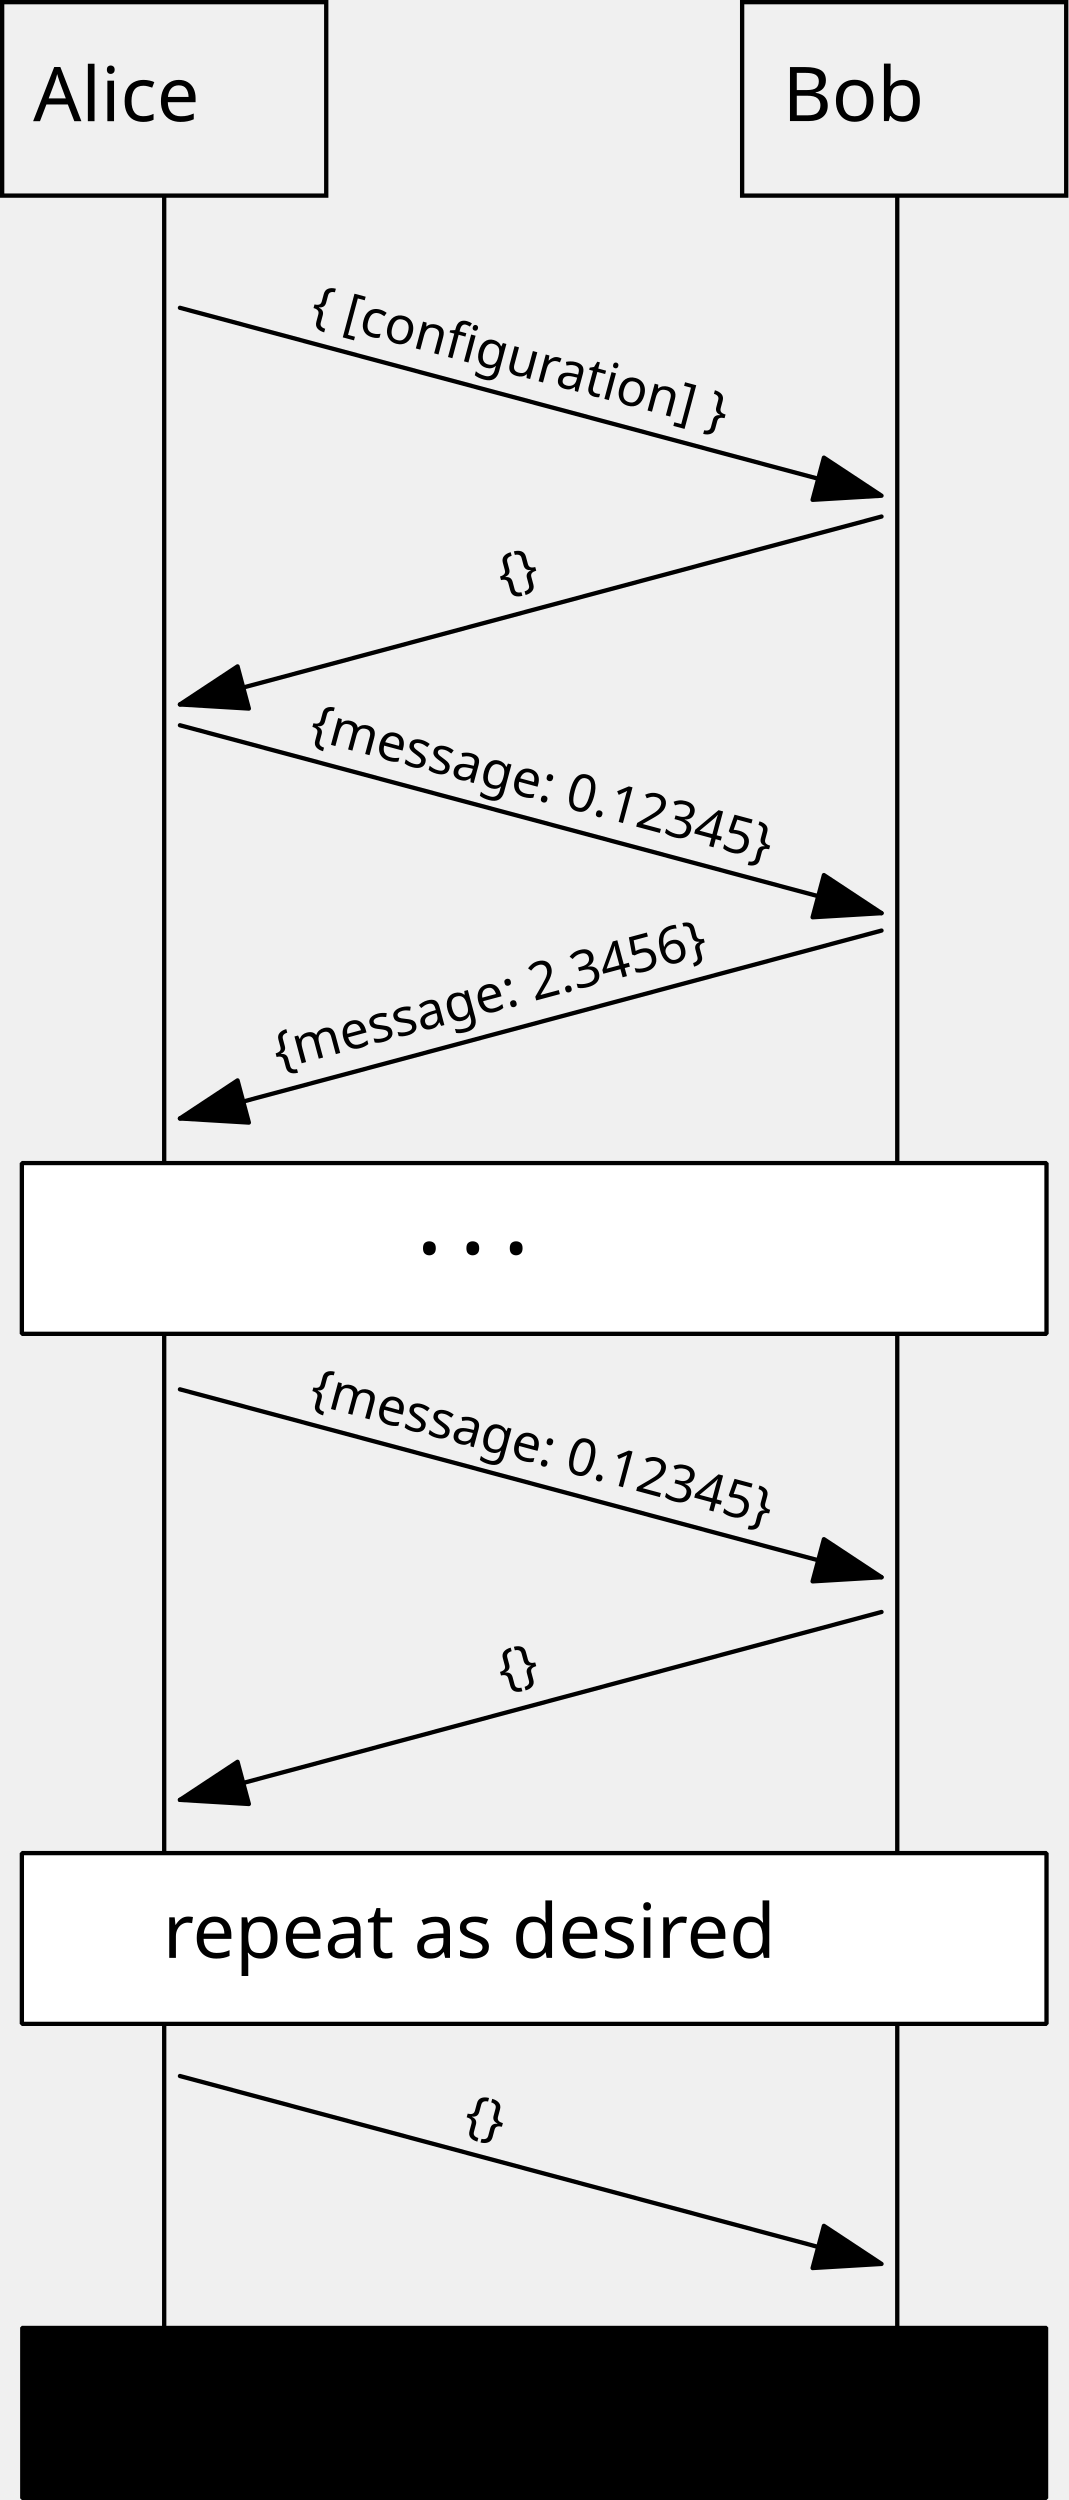
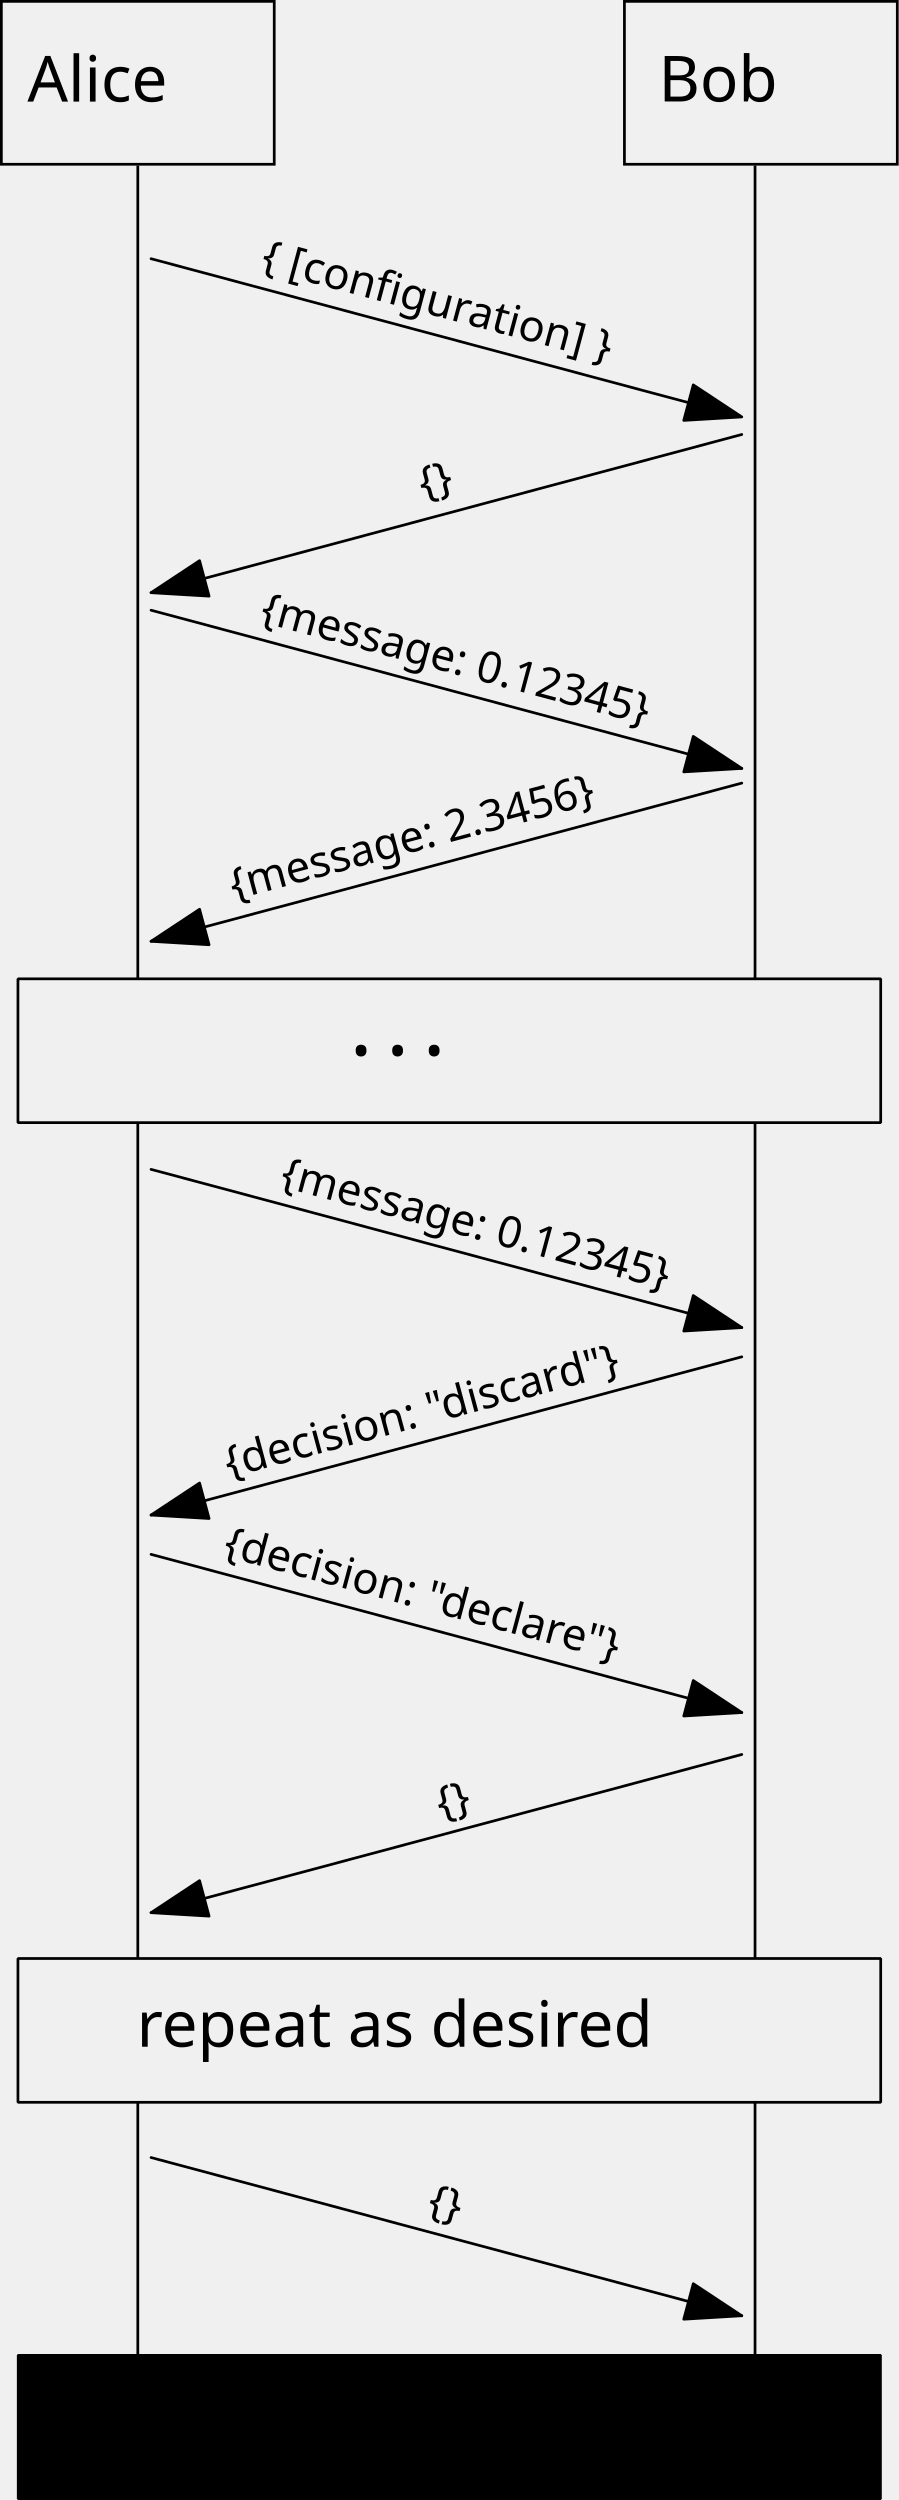
- <svg xmlns="http://www.w3.org/2000/svg" width="247.725" height="579.682" id="svg2" version="1.1">
-   <defs id="defs4" />
-   <g id="layer1" transform="translate(-68.07143,-68.86218)">
-     <path style="fill:none;stroke:#000000;stroke-width:1;stroke-linecap:square;stroke-linejoin:miter;stroke-miterlimit:4;stroke-opacity:1;stroke-dasharray:none" d="m 106.144,114.95 0,518.783" id="path2993" />
-     <path id="path2995" d="m 276.121,114.95 0,518.783" style="fill:none;stroke:#000000;stroke-width:1;stroke-linecap:square;stroke-linejoin:miter;stroke-miterlimit:4;stroke-opacity:1;stroke-dasharray:none" />
-     <text xml:space="preserve" style="font-size:17.53px;font-style:normal;font-variant:normal;font-weight:normal;font-stretch:normal;line-height:125%;letter-spacing:0px;word-spacing:0px;fill:#000000;fill-opacity:1;stroke:none;font-family:Futura PT Book;-inkscape-font-specification:Futura PT Book" x="277.271" y="96.952" id="text2989" transform="scale(1.000225,0.9997755)">
-       <tspan id="tspan2991" x="277.271" y="96.952" style="font-style:normal;font-variant:normal;font-weight:normal;font-stretch:normal;text-align:center;text-anchor:middle;font-family:Myriad Pro;-inkscape-font-specification:Myriad Pro">Bob</tspan>
+ <svg xmlns="http://www.w3.org/2000/svg" width="329.966" height="917.941" id="svg2" version="1.1">
+   <defs id="defs4">
+     <clipPath clipPathUnits="userSpaceOnUse" id="clipPath16085">
+       <path style="color:#000000;fill:none;stroke:#080808;stroke-width:1;stroke-linecap:round;stroke-linejoin:bevel;stroke-miterlimit:4;stroke-opacity:1;stroke-dasharray:none;stroke-dashoffset:0;marker:none;visibility:visible;display:inline;overflow:visible;enable-background:accumulate" d="m 49.384,-192.178 0,991.344 363.75,0 0,-991.344 -363.75,0 z m 25.281,410.188 316.781,0 0,52.812 -316.781,0 0,-52.812 z m 0,359.719 316.781,0 0,52.781 -316.781,0 0,-52.781 z" id="path16087" />
+     </clipPath>
+     <clipPath clipPathUnits="userSpaceOnUse" id="clipPath16089">
+       <path style="color:#000000;fill:none;stroke:#080808;stroke-width:1;stroke-linecap:round;stroke-linejoin:bevel;stroke-miterlimit:4;stroke-opacity:1;stroke-dasharray:none;stroke-dashoffset:0;marker:none;visibility:visible;display:inline;overflow:visible;enable-background:accumulate" d="m 49.384,-192.178 0,991.344 363.75,0 0,-991.344 -363.75,0 z m 25.281,410.188 316.781,0 0,52.812 -316.781,0 0,-52.812 z m 0,359.719 316.781,0 0,52.781 -316.781,0 0,-52.781 z" id="path16091" />
+     </clipPath>
+   </defs>
+   <g id="layer1" transform="translate(-68.07143,141.3964)">
+     <path style="fill:none;stroke:#000000;stroke-width:1;stroke-linecap:square;stroke-linejoin:miter;stroke-miterlimit:4;stroke-opacity:1;stroke-dasharray:none" d="m 118.668,-80.112 0,818.863" id="path2993" clip-path="url(#clipPath16089)" />
+     <path id="path2995" d="m 345.303,-80.112 0,818.863" style="fill:none;stroke:#000000;stroke-width:1;stroke-linecap:square;stroke-linejoin:miter;stroke-miterlimit:4;stroke-opacity:1;stroke-dasharray:none" clip-path="url(#clipPath16085)" />
+     <text xml:space="preserve" style="font-size:23.373px;font-style:normal;font-variant:normal;font-weight:normal;font-stretch:normal;line-height:125%;letter-spacing:0px;word-spacing:0px;fill:#000000;fill-opacity:1;stroke:none;font-family:Futura PT Book;-inkscape-font-specification:Futura PT Book" x="346.842" y="-104.163" id="text2989" transform="scale(1.000225,0.9997755)">
+       <tspan id="tspan2991" x="346.842" y="-104.163" style="font-style:normal;font-variant:normal;font-weight:normal;font-stretch:normal;text-align:center;text-anchor:middle;font-family:Myriad Pro;-inkscape-font-specification:Myriad Pro">Bob</tspan>
    </text>
-     <text xml:space="preserve" style="font-size:17.53px;font-style:normal;font-variant:normal;font-weight:normal;font-stretch:normal;line-height:125%;letter-spacing:0px;word-spacing:0px;fill:#000000;fill-opacity:1;stroke:none;font-family:Futura PT Book;-inkscape-font-specification:Futura PT Book" x="106.402" y="96.982" id="text2985" transform="scale(1.000225,0.9997755)">
-       <tspan id="tspan2987" x="106.402" y="96.982" style="font-style:normal;font-variant:normal;font-weight:normal;font-stretch:normal;text-align:center;text-anchor:middle;font-family:Myriad Pro;-inkscape-font-specification:Myriad Pro">Alice</tspan>
+     <text xml:space="preserve" style="font-size:23.373px;font-style:normal;font-variant:normal;font-weight:normal;font-stretch:normal;line-height:125%;letter-spacing:0px;word-spacing:0px;fill:#000000;fill-opacity:1;stroke:none;font-family:Futura PT Book;-inkscape-font-specification:Futura PT Book" x="119.017" y="-104.123" id="text2985" transform="scale(1.000225,0.9997755)">
+       <tspan id="tspan2987" x="119.017" y="-104.123" style="font-style:normal;font-variant:normal;font-weight:normal;font-stretch:normal;text-align:center;text-anchor:middle;font-family:Myriad Pro;-inkscape-font-specification:Myriad Pro">Alice</tspan>
    </text>
-     <rect style="color:#000000;fill:none;stroke:#000000;stroke-width:1;stroke-miterlimit:4;stroke-opacity:1;stroke-dasharray:none;marker:none;visibility:visible;display:inline;overflow:visible;enable-background:accumulate" id="rect2997" width="75.145" height="44.858" x="68.571" y="69.362" />
-     <rect y="69.362" x="240.152" height="44.858" width="75.145" id="rect3767" style="color:#000000;fill:none;stroke:#000000;stroke-width:1;stroke-miterlimit:4;stroke-opacity:1;stroke-dasharray:none;marker:none;visibility:visible;display:inline;overflow:visible;enable-background:accumulate" />
-     <g id="g5203" transform="matrix(1.461149,0,0,1.460493,-31.62165,-31.94081)">
-       <path id="path4446" d="m 96.786,117.889 108.674,29.119" style="fill:none;stroke:#000000;stroke-width:0.685px;stroke-linecap:round;stroke-linejoin:bevel;stroke-opacity:1" />
-       <path style="fill:#000000;fill-opacity:1;stroke:#000000;stroke-width:0.685;stroke-linejoin:round;stroke-miterlimit:4;stroke-opacity:1;stroke-dasharray:none" d="m 197.184,148.373 10.933,-0.653 -4.57,-3.021 -4.57,-3.021 z" id="path5092" />
+     <rect style="color:#000000;fill:none;stroke:#000000;stroke-width:1;stroke-miterlimit:4;stroke-opacity:1;stroke-dasharray:none;marker:none;visibility:visible;display:inline;overflow:visible;enable-background:accumulate" id="rect2997" width="100.193" height="59.811" x="68.571" y="-140.896" />
+     <rect y="-140.896" x="297.345" height="59.811" width="100.193" id="rect3767" style="color:#000000;fill:none;stroke:#000000;stroke-width:1;stroke-miterlimit:4;stroke-opacity:1;stroke-dasharray:none;marker:none;visibility:visible;display:inline;overflow:visible;enable-background:accumulate" />
+     <g id="g5203" transform="matrix(1.948194,0,0,1.947319,-65.01901,-275.9667)">
+       <path id="path4446" d="m 96.786,117.889 108.674,29.119" style="fill:none;stroke:#000000;stroke-width:0.513px;stroke-linecap:round;stroke-linejoin:bevel;stroke-opacity:1" />
+       <path style="fill:#000000;fill-opacity:1;stroke:#000000;stroke-width:0.513;stroke-linejoin:round;stroke-miterlimit:4;stroke-opacity:1;stroke-dasharray:none" d="m 197.184,148.373 10.933,-0.653 -4.57,-3.021 -4.57,-3.021 z" id="path5092" />
    </g>
-     <g id="g5207" transform="matrix(1.461149,0,0,1.460493,-31.62165,-31.94081)">
-       <path id="path4442" d="m 96.786,184.164 111.331,29.831" style="fill:none;stroke:#000000;stroke-width:0.685px;stroke-linecap:round;stroke-linejoin:bevel;stroke-opacity:1" />
-       <path id="path5106" d="m 197.184,214.648 10.933,-0.653 -4.57,-3.021 -4.57,-3.021 z" style="fill:#000000;fill-opacity:1;stroke:#000000;stroke-width:0.685;stroke-linejoin:round;stroke-miterlimit:4;stroke-opacity:1;stroke-dasharray:none" />
+     <g id="g5207" transform="matrix(1.948194,0,0,1.947319,-65.01901,-275.9667)">
+       <path id="path4442" d="m 96.786,184.164 111.331,29.831" style="fill:none;stroke:#000000;stroke-width:0.513px;stroke-linecap:round;stroke-linejoin:bevel;stroke-opacity:1" />
+       <path id="path5106" d="m 197.184,214.648 10.933,-0.653 -4.57,-3.021 -4.57,-3.021 z" style="fill:#000000;fill-opacity:1;stroke:#000000;stroke-width:0.513;stroke-linejoin:round;stroke-miterlimit:4;stroke-opacity:1;stroke-dasharray:none" />
    </g>
-     <g id="g5199" transform="matrix(1.461149,0,0,1.460493,-31.62165,222.0592)">
-       <path id="path4444" d="M 208.117,151.029 96.786,180.86" style="fill:none;stroke:#000000;stroke-width:0.685px;stroke-linecap:round;stroke-linejoin:bevel;stroke-opacity:1" />
-       <path style="fill:#000000;fill-opacity:1;stroke:#000000;stroke-width:0.685;stroke-linejoin:round;stroke-miterlimit:4;stroke-opacity:1;stroke-dasharray:none" d="m 107.719,181.513 -10.933,-0.653 4.57,-3.021 4.57,-3.021 z" id="path5112" />
+     <g id="g5199" transform="matrix(1.948194,0,0,1.947319,-65.01901,208.6991)">
+       <path id="path4444" d="M 208.117,151.029 96.786,180.86" style="fill:none;stroke:#000000;stroke-width:0.513px;stroke-linecap:round;stroke-linejoin:bevel;stroke-opacity:1" />
+       <path style="fill:#000000;fill-opacity:1;stroke:#000000;stroke-width:0.513;stroke-linejoin:round;stroke-miterlimit:4;stroke-opacity:1;stroke-dasharray:none" d="m 107.719,181.513 -10.933,-0.653 4.57,-3.021 4.57,-3.021 z" id="path5112" />
    </g>
-     <text xml:space="preserve" style="font-size:12.008px;font-style:normal;font-variant:normal;font-weight:normal;font-stretch:normal;line-height:125%;letter-spacing:0px;word-spacing:0px;fill:#000000;fill-opacity:1;stroke:none;font-family:Myriad Pro;-inkscape-font-specification:Myriad Pro" x="171.918" y="102.025" id="text5116" transform="matrix(0.9661427,0.2587609,-0.2588772,0.965709,0,0)">
-       <tspan id="tspan5118" x="171.918" y="102.025">{ <tspan style="font-family:Museo Slab 300;-inkscape-font-specification:Museo Slab 300" id="tspan6119">[configuration]</tspan> } </tspan>
+     <text xml:space="preserve" style="font-size:16.011px;font-style:normal;font-variant:normal;font-weight:normal;font-stretch:normal;line-height:125%;letter-spacing:0px;word-spacing:0px;fill:#000000;fill-opacity:1;stroke:none;font-family:Myriad Pro;-inkscape-font-specification:Myriad Pro" x="146.733" y="-83.53" id="text5116" transform="matrix(0.9661427,0.2587609,-0.2588772,0.965709,0,0)">
+       <tspan id="tspan5118" x="146.733" y="-83.53">{ <tspan style="font-family:Museo Slab 300;-inkscape-font-specification:Museo Slab 300" id="tspan6119">[configuration]</tspan> } </tspan>
    </text>
-     <text xml:space="preserve" x="59.177" y="492.469" id="text5120" style="font-size:12.008px;font-style:normal;font-variant:normal;font-weight:normal;font-stretch:normal;line-height:125%;letter-spacing:0px;word-spacing:0px;fill:#000000;fill-opacity:1;stroke:none;font-family:Futura PT Book;-inkscape-font-specification:Futura PT Book" transform="matrix(0.9661427,-0.2587609,0.2588772,0.965709,0,0)">
-       <tspan id="tspan5122" x="59.177" y="492.469" style="font-style:normal;font-variant:normal;font-weight:normal;font-stretch:normal;font-family:Myriad Pro;-inkscape-font-specification:Myriad Pro">{}</tspan>
+     <text xml:space="preserve" x="85.722" y="567.97" id="text5120" style="font-size:16.011px;font-style:normal;font-variant:normal;font-weight:normal;font-stretch:normal;line-height:125%;letter-spacing:0px;word-spacing:0px;fill:#000000;fill-opacity:1;stroke:none;font-family:Futura PT Book;-inkscape-font-specification:Futura PT Book" transform="matrix(0.9661427,-0.2587609,0.2588772,0.965709,0,0)">
+       <tspan id="tspan5122" x="85.722" y="567.97" style="font-style:normal;font-variant:normal;font-weight:normal;font-stretch:normal;font-family:Myriad Pro;-inkscape-font-specification:Myriad Pro">{}</tspan>
    </text>
-     <text xml:space="preserve" style="font-size:12.008px;font-style:normal;font-variant:normal;font-weight:normal;font-stretch:normal;line-height:125%;letter-spacing:0px;word-spacing:0px;fill:#000000;fill-opacity:1;stroke:none;font-family:Futura PT Book;-inkscape-font-specification:Futura PT Book" x="196.809" y="195.924" id="text5124" transform="matrix(0.9661427,0.2587609,-0.2588772,0.965709,0,0)">
-       <tspan id="tspan5126" x="196.809" y="195.924" style="font-style:normal;font-variant:normal;font-weight:normal;font-stretch:normal;font-family:Myriad Pro;-inkscape-font-specification:Myriad Pro">{message: 0.12345}</tspan>
+     <text xml:space="preserve" style="font-size:16.011px;font-style:normal;font-variant:normal;font-weight:normal;font-stretch:normal;line-height:125%;letter-spacing:0px;word-spacing:0px;fill:#000000;fill-opacity:1;stroke:none;font-family:Futura PT Book;-inkscape-font-specification:Futura PT Book" x="179.921" y="41.668" id="text5124" transform="matrix(0.9661427,0.2587609,-0.2588772,0.965709,0,0)">
+       <tspan id="tspan5126" x="179.921" y="41.668" style="font-style:normal;font-variant:normal;font-weight:normal;font-stretch:normal;font-family:Myriad Pro;-inkscape-font-specification:Myriad Pro">{message: 0.12345}</tspan>
    </text>
-     <rect style="color:#000000;fill:#ffffff;fill-opacity:1;stroke:#000000;stroke-width:1;stroke-linecap:square;stroke-linejoin:bevel;stroke-miterlimit:4;stroke-opacity:1;stroke-dasharray:none;stroke-dashoffset:0;marker:none;visibility:visible;display:inline;overflow:visible;enable-background:accumulate" id="rect5219" width="237.588" height="39.598" x="73.14" y="338.546" />
-     <text xml:space="preserve" style="font-size:12px;font-style:normal;font-variant:normal;font-weight:normal;font-stretch:normal;text-align:center;line-height:125%;letter-spacing:3.63px;word-spacing:0px;text-anchor:middle;fill:#000000;fill-opacity:1;stroke:none;font-family:Futura PT Book;-inkscape-font-specification:Futura PT Book" x="190.941" y="359.593" id="text5228">
-       <tspan id="tspan5230" x="192.756" y="359.593" style="font-size:24px;font-style:normal;font-variant:normal;font-weight:normal;font-stretch:normal;text-align:center;letter-spacing:3.63px;text-anchor:middle;font-family:Myriad Pro;-inkscape-font-specification:Myriad Pro">...</tspan>
+     <rect style="color:#000000;fill:none;stroke:#000000;stroke-width:1;stroke-linecap:square;stroke-linejoin:bevel;stroke-miterlimit:4;stroke-opacity:1;stroke-dasharray:none;stroke-dashoffset:0;marker:none;visibility:visible;display:inline;overflow:visible;enable-background:accumulate" id="rect5219" width="316.783" height="52.797" x="74.663" y="218.015" />
+     <text xml:space="preserve" style="font-size:16px;font-style:normal;font-variant:normal;font-weight:normal;font-stretch:normal;text-align:center;line-height:125%;letter-spacing:4.84px;word-spacing:0px;text-anchor:middle;fill:#000000;fill-opacity:1;stroke:none;font-family:Futura PT Book;-inkscape-font-specification:Futura PT Book" x="231.731" y="246.077" id="text5228">
+       <tspan id="tspan5230" x="234.151" y="246.077" style="font-size:32px;font-style:normal;font-variant:normal;font-weight:normal;font-stretch:normal;text-align:center;letter-spacing:4.84px;text-anchor:middle;font-family:Myriad Pro;-inkscape-font-specification:Myriad Pro">...</tspan>
    </text>
-     <rect y="608.546" x="73.14" height="39.598" width="237.588" id="rect5236" style="color:#000000;fill:#000000;fill-opacity:1;stroke:#000000;stroke-width:0.8;stroke-linecap:square;stroke-linejoin:bevel;stroke-miterlimit:4;stroke-opacity:1;stroke-dasharray:none;stroke-dashoffset:0;marker:none;visibility:visible;display:inline;overflow:visible;enable-background:accumulate" />
-     <g transform="matrix(1.461149,0,0,1.460493,-31.62165,25.05921)" id="g5238">
-       <path style="fill:none;stroke:#000000;stroke-width:0.685px;stroke-linecap:round;stroke-linejoin:bevel;stroke-opacity:1" d="m 96.786,250.569 111.331,29.831" id="path5240" />
-       <path id="path5242" d="m 197.184,281.053 10.933,-0.653 -4.57,-3.021 -4.57,-3.021 z" style="fill:#000000;fill-opacity:1;stroke:#000000;stroke-width:0.685;stroke-linejoin:round;stroke-miterlimit:4;stroke-opacity:1;stroke-dasharray:none" />
+     <rect y="723.347" x="74.663" height="52.797" width="316.783" id="rect5236" style="color:#000000;fill:#000000;fill-opacity:1;stroke:#000000;stroke-width:0.8;stroke-linecap:square;stroke-linejoin:bevel;stroke-miterlimit:4;stroke-opacity:1;stroke-dasharray:none;stroke-dashoffset:0;marker:none;visibility:visible;display:inline;overflow:visible;enable-background:accumulate" />
+     <g transform="matrix(1.948194,0,0,1.947319,-65.01901,-199.9669)" id="g5238">
+       <path style="fill:none;stroke:#000000;stroke-width:0.513px;stroke-linecap:round;stroke-linejoin:bevel;stroke-opacity:1" d="m 96.786,250.569 111.331,29.831" id="path5240" />
+       <path id="path5242" d="m 197.184,281.053 10.933,-0.653 -4.57,-3.021 -4.57,-3.021 z" style="fill:#000000;fill-opacity:1;stroke:#000000;stroke-width:0.513;stroke-linejoin:round;stroke-miterlimit:4;stroke-opacity:1;stroke-dasharray:none" />
    </g>
-     <g transform="matrix(1.461149,0,0,1.460493,-31.62165,64.05919)" id="g6631">
-       <path style="fill:none;stroke:#000000;stroke-width:0.685px;stroke-linecap:round;stroke-linejoin:bevel;stroke-opacity:1" d="M 208.117,151.029 96.786,180.86" id="path6633" />
-       <path id="path6635" d="m 107.719,181.513 -10.933,-0.653 4.57,-3.021 4.57,-3.021 z" style="fill:#000000;fill-opacity:1;stroke:#000000;stroke-width:0.685;stroke-linejoin:round;stroke-miterlimit:4;stroke-opacity:1;stroke-dasharray:none" />
+     <g transform="matrix(1.948194,0,0,1.947319,-65.01901,-147.9671)" id="g6631">
+       <path style="fill:none;stroke:#000000;stroke-width:0.513px;stroke-linecap:round;stroke-linejoin:bevel;stroke-opacity:1" d="M 208.117,151.029 96.786,180.86" id="path6633" />
+       <path id="path6635" d="m 107.719,181.513 -10.933,-0.653 4.57,-3.021 4.57,-3.021 z" style="fill:#000000;fill-opacity:1;stroke:#000000;stroke-width:0.513;stroke-linejoin:round;stroke-miterlimit:4;stroke-opacity:1;stroke-dasharray:none" />
    </g>
-     <text transform="matrix(0.9661427,-0.2587609,0.2588772,0.965709,0,0)" style="font-size:12.008px;font-style:normal;font-variant:normal;font-weight:normal;font-stretch:normal;text-align:center;line-height:125%;letter-spacing:0px;word-spacing:0px;text-anchor:middle;fill:#000000;fill-opacity:1;stroke:none;font-family:Futura PT Book;-inkscape-font-specification:Futura PT Book" id="text6637" y="340.441" x="105.57" xml:space="preserve">
-       <tspan style="font-style:normal;font-variant:normal;font-weight:normal;font-stretch:normal;text-align:center;text-anchor:middle;font-family:Myriad Pro;-inkscape-font-specification:Myriad Pro" y="340.441" x="105.57" id="tspan6639">{message: 2.3456}</tspan>
+     <text transform="matrix(0.9661427,-0.2587609,0.2588772,0.965709,0,0)" style="font-size:16.011px;font-style:normal;font-variant:normal;font-weight:normal;font-stretch:normal;text-align:center;line-height:125%;letter-spacing:0px;word-spacing:0px;text-anchor:middle;fill:#000000;fill-opacity:1;stroke:none;font-family:Futura PT Book;-inkscape-font-specification:Futura PT Book" id="text6637" y="222.528" x="179.103" xml:space="preserve">
+       <tspan style="font-style:normal;font-variant:normal;font-weight:normal;font-stretch:normal;text-align:center;text-anchor:middle;font-family:Myriad Pro;-inkscape-font-specification:Myriad Pro" y="222.528" x="179.103" id="tspan6639">{message: 2.3456}</tspan>
    </text>
-     <g transform="matrix(1.461149,0,0,1.460493,-31.62165,-31.94081)" id="g6651">
-       <path style="fill:none;stroke:#000000;stroke-width:0.685px;stroke-linecap:round;stroke-linejoin:bevel;stroke-opacity:1" d="M 208.117,151.029 96.786,180.86" id="path6653" />
-       <path id="path6655" d="m 107.719,181.513 -10.933,-0.653 4.57,-3.021 4.57,-3.021 z" style="fill:#000000;fill-opacity:1;stroke:#000000;stroke-width:0.685;stroke-linejoin:round;stroke-miterlimit:4;stroke-opacity:1;stroke-dasharray:none" />
+     <g transform="matrix(1.948194,0,0,1.947319,-65.01901,-275.9667)" id="g6651">
+       <path style="fill:none;stroke:#000000;stroke-width:0.513px;stroke-linecap:round;stroke-linejoin:bevel;stroke-opacity:1" d="M 208.117,151.029 96.786,180.86" id="path6653" />
+       <path id="path6655" d="m 107.719,181.513 -10.933,-0.653 4.57,-3.021 4.57,-3.021 z" style="fill:#000000;fill-opacity:1;stroke:#000000;stroke-width:0.513;stroke-linejoin:round;stroke-miterlimit:4;stroke-opacity:1;stroke-dasharray:none" />
    </g>
-     <text transform="matrix(0.9661427,-0.2587609,0.2588772,0.965709,0,0)" style="font-size:12.008px;font-style:normal;font-variant:normal;font-weight:normal;font-stretch:normal;line-height:125%;letter-spacing:0px;word-spacing:0px;fill:#000000;fill-opacity:1;stroke:none;font-family:Futura PT Book;-inkscape-font-specification:Futura PT Book" id="text6657" y="247.069" x="124.931" xml:space="preserve">
-       <tspan style="font-style:normal;font-variant:normal;font-weight:normal;font-stretch:normal;font-family:Myriad Pro;-inkscape-font-specification:Myriad Pro" y="247.069" x="124.931" id="tspan6659">{}</tspan>
+     <text transform="matrix(0.9661427,-0.2587609,0.2588772,0.965709,0,0)" style="font-size:16.011px;font-style:normal;font-variant:normal;font-weight:normal;font-stretch:normal;line-height:125%;letter-spacing:0px;word-spacing:0px;fill:#000000;fill-opacity:1;stroke:none;font-family:Futura PT Book;-inkscape-font-specification:Futura PT Book" id="text6657" y="98.033" x="204.918" xml:space="preserve">
+       <tspan style="font-style:normal;font-variant:normal;font-weight:normal;font-stretch:normal;font-family:Myriad Pro;-inkscape-font-specification:Myriad Pro" y="98.033" x="204.918" id="tspan6659">{}</tspan>
    </text>
-     <text transform="matrix(0.9661427,0.2587609,-0.2588772,0.965709,0,0)" id="text6661" y="344.71" x="236.676" style="font-size:12.008px;font-style:normal;font-variant:normal;font-weight:normal;font-stretch:normal;line-height:125%;letter-spacing:0px;word-spacing:0px;fill:#000000;fill-opacity:1;stroke:none;font-family:Futura PT Book;-inkscape-font-specification:Futura PT Book" xml:space="preserve">
-       <tspan style="font-style:normal;font-variant:normal;font-weight:normal;font-stretch:normal;font-family:Myriad Pro;-inkscape-font-specification:Myriad Pro" y="344.71" x="236.676" id="tspan6663">{message: 0.12345}</tspan>
+     <text transform="matrix(0.9661427,0.2587609,-0.2588772,0.965709,0,0)" id="text6661" y="240.079" x="240.696" style="font-size:16.011px;font-style:normal;font-variant:normal;font-weight:normal;font-stretch:normal;line-height:125%;letter-spacing:0px;word-spacing:0px;fill:#000000;fill-opacity:1;stroke:none;font-family:Futura PT Book;-inkscape-font-specification:Futura PT Book" xml:space="preserve">
+       <tspan style="font-style:normal;font-variant:normal;font-weight:normal;font-stretch:normal;font-family:Myriad Pro;-inkscape-font-specification:Myriad Pro" y="240.079" x="240.696" id="tspan6663">{message: 0.12345}</tspan>
    </text>
-     <rect y="498.546" x="73.14" height="39.598" width="237.588" id="rect6680" style="color:#000000;fill:#ffffff;fill-opacity:1;stroke:#000000;stroke-width:1;stroke-linecap:square;stroke-linejoin:bevel;stroke-miterlimit:4;stroke-opacity:1;stroke-dasharray:none;stroke-dashoffset:0;marker:none;visibility:visible;display:inline;overflow:visible;enable-background:accumulate" />
-     <text id="text6682" y="522.833" x="191.938" style="font-size:12px;font-style:normal;font-variant:normal;font-weight:normal;font-stretch:normal;text-align:center;line-height:125%;letter-spacing:3.63px;word-spacing:0px;text-anchor:middle;fill:#000000;fill-opacity:1;stroke:none;font-family:Futura PT Book;-inkscape-font-specification:Futura PT Book" xml:space="preserve">
-       <tspan style="font-size:17.53px;font-style:normal;font-variant:normal;font-weight:normal;font-stretch:normal;text-align:center;letter-spacing:0px;text-anchor:middle;font-family:Myriad Pro;-inkscape-font-specification:Myriad Pro" y="522.833" x="191.938" id="tspan6684">repeat as desired</tspan>
+     <rect y="577.723" x="74.663" height="52.797" width="316.783" id="rect6680" style="color:#000000;fill:none;stroke:#000000;stroke-width:1;stroke-linecap:square;stroke-linejoin:bevel;stroke-miterlimit:4;stroke-opacity:1;stroke-dasharray:none;stroke-dashoffset:0;marker:none;visibility:visible;display:inline;overflow:visible;enable-background:accumulate" />
+     <text id="text6682" y="610.105" x="233.06" style="font-size:16px;font-style:normal;font-variant:normal;font-weight:normal;font-stretch:normal;text-align:center;line-height:125%;letter-spacing:4.84px;word-spacing:0px;text-anchor:middle;fill:#000000;fill-opacity:1;stroke:none;font-family:Futura PT Book;-inkscape-font-specification:Futura PT Book" xml:space="preserve">
+       <tspan style="font-size:23.373px;font-style:normal;font-variant:normal;font-weight:normal;font-stretch:normal;text-align:center;letter-spacing:0px;text-anchor:middle;font-family:Myriad Pro;-inkscape-font-specification:Myriad Pro" y="610.105" x="233.06" id="tspan6684">repeat as desired</tspan>
    </text>
-     <g transform="matrix(1.461149,0,0,1.460493,-31.62165,378.0592)" id="g6686">
-       <path style="fill:none;stroke:#000000;stroke-width:0.685px;stroke-linecap:round;stroke-linejoin:bevel;stroke-opacity:1" d="m 96.786,117.889 108.674,29.119" id="path6688" />
-       <path id="path6690" d="m 197.184,148.373 10.933,-0.653 -4.57,-3.021 -4.57,-3.021 z" style="fill:#000000;fill-opacity:1;stroke:#000000;stroke-width:0.685;stroke-linejoin:round;stroke-miterlimit:4;stroke-opacity:1;stroke-dasharray:none" />
+     <g transform="matrix(1.948194,0,0,1.947319,-65.01901,70.69886)" id="g15317">
+       <path style="fill:none;stroke:#000000;stroke-width:0.513px;stroke-linecap:round;stroke-linejoin:bevel;stroke-opacity:1" d="m 96.786,184.164 111.331,29.831" id="path15319" />
+       <path style="fill:#000000;fill-opacity:1;stroke:#000000;stroke-width:0.513;stroke-linejoin:round;stroke-miterlimit:4;stroke-opacity:1;stroke-dasharray:none" d="m 197.184,214.648 10.933,-0.653 -4.57,-3.021 -4.57,-3.021 z" id="path15321" />
    </g>
-     <text transform="matrix(0.9661427,0.2587609,-0.2588772,0.965709,0,0)" id="text6692" y="498.144" x="327.469" style="font-size:12.008px;font-style:normal;font-variant:normal;font-weight:normal;font-stretch:normal;line-height:125%;letter-spacing:0px;word-spacing:0px;fill:#000000;fill-opacity:1;stroke:none;font-family:Myriad Pro;-inkscape-font-specification:Myriad Pro" xml:space="preserve">
-       <tspan y="498.144" x="328.747" id="tspan6694" style="text-align:center;text-anchor:middle">{} </tspan>
+     <text transform="matrix(0.9661427,0.2587609,-0.2588772,0.965709,0,0)" id="text15323" y="376.516" x="340.874" style="font-size:16.011px;font-style:normal;font-variant:normal;font-weight:normal;font-stretch:normal;line-height:125%;letter-spacing:0px;word-spacing:0px;fill:#000000;fill-opacity:1;stroke:none;font-family:Futura PT Book;-inkscape-font-specification:Futura PT Book" xml:space="preserve">
+       <tspan style="font-style:normal;font-variant:normal;font-weight:normal;font-stretch:normal;text-align:center;text-anchor:middle;font-family:Myriad Pro;-inkscape-font-specification:Myriad Pro" y="376.516" x="340.874" id="tspan15325">{decision: "declare"}</tspan>
+     </text>
+     <g id="g15327" transform="matrix(1.948194,0,0,1.947319,-65.01901,62.69854)">
+       <path id="path15329" d="M 208.117,151.029 96.786,180.86" style="fill:none;stroke:#000000;stroke-width:0.513px;stroke-linecap:round;stroke-linejoin:bevel;stroke-opacity:1" />
+       <path style="fill:#000000;fill-opacity:1;stroke:#000000;stroke-width:0.513;stroke-linejoin:round;stroke-miterlimit:4;stroke-opacity:1;stroke-dasharray:none" d="m 107.719,181.513 -10.933,-0.653 4.57,-3.021 4.57,-3.021 z" id="path15331" />
+     </g>
+     <text xml:space="preserve" x="128.032" y="426.989" id="text15333" style="font-size:16.011px;font-style:normal;font-variant:normal;font-weight:normal;font-stretch:normal;text-align:center;line-height:125%;letter-spacing:0px;word-spacing:0px;text-anchor:middle;fill:#000000;fill-opacity:1;stroke:none;font-family:Futura PT Book;-inkscape-font-specification:Futura PT Book" transform="matrix(0.9661427,-0.2587609,0.2588772,0.965709,0,0)">
+       <tspan id="tspan15335" x="128.032" y="426.989" style="font-style:normal;font-variant:normal;font-weight:normal;font-stretch:normal;text-align:center;text-anchor:middle;font-family:Myriad Pro;-inkscape-font-specification:Myriad Pro">{decision: "discard"}</tspan>
+     </text>
+     <g transform="matrix(-1.948194,0,0,1.947319,528.9912,356.6991)" id="g16040">
+       <path style="fill:none;stroke:#000000;stroke-width:0.513px;stroke-linecap:round;stroke-linejoin:bevel;stroke-opacity:1" d="M 208.117,151.029 96.786,180.86" id="path16042" />
+       <path id="path16044" d="m 107.719,181.513 -10.933,-0.653 4.57,-3.021 4.57,-3.021 z" style="fill:#000000;fill-opacity:1;stroke:#000000;stroke-width:0.513;stroke-linejoin:round;stroke-miterlimit:4;stroke-opacity:1;stroke-dasharray:none" />
+     </g>
+     <text transform="matrix(-0.9661427,-0.2587609,-0.2588772,0.965709,0,0)" style="font-size:16.011px;font-style:normal;font-variant:normal;font-weight:normal;font-stretch:normal;line-height:125%;letter-spacing:0px;word-spacing:0px;fill:#000000;fill-opacity:1;stroke:none;font-family:Futura PT Book;-inkscape-font-specification:Futura PT Book" id="text16046" y="590.347" x="-402.717" xml:space="preserve">
+       <tspan style="font-style:normal;font-variant:normal;font-weight:normal;font-stretch:normal;font-family:Myriad Pro;-inkscape-font-specification:Myriad Pro" y="590.347" x="-402.717" id="tspan16048">{}</tspan>
    </text>
  </g>
</svg>
